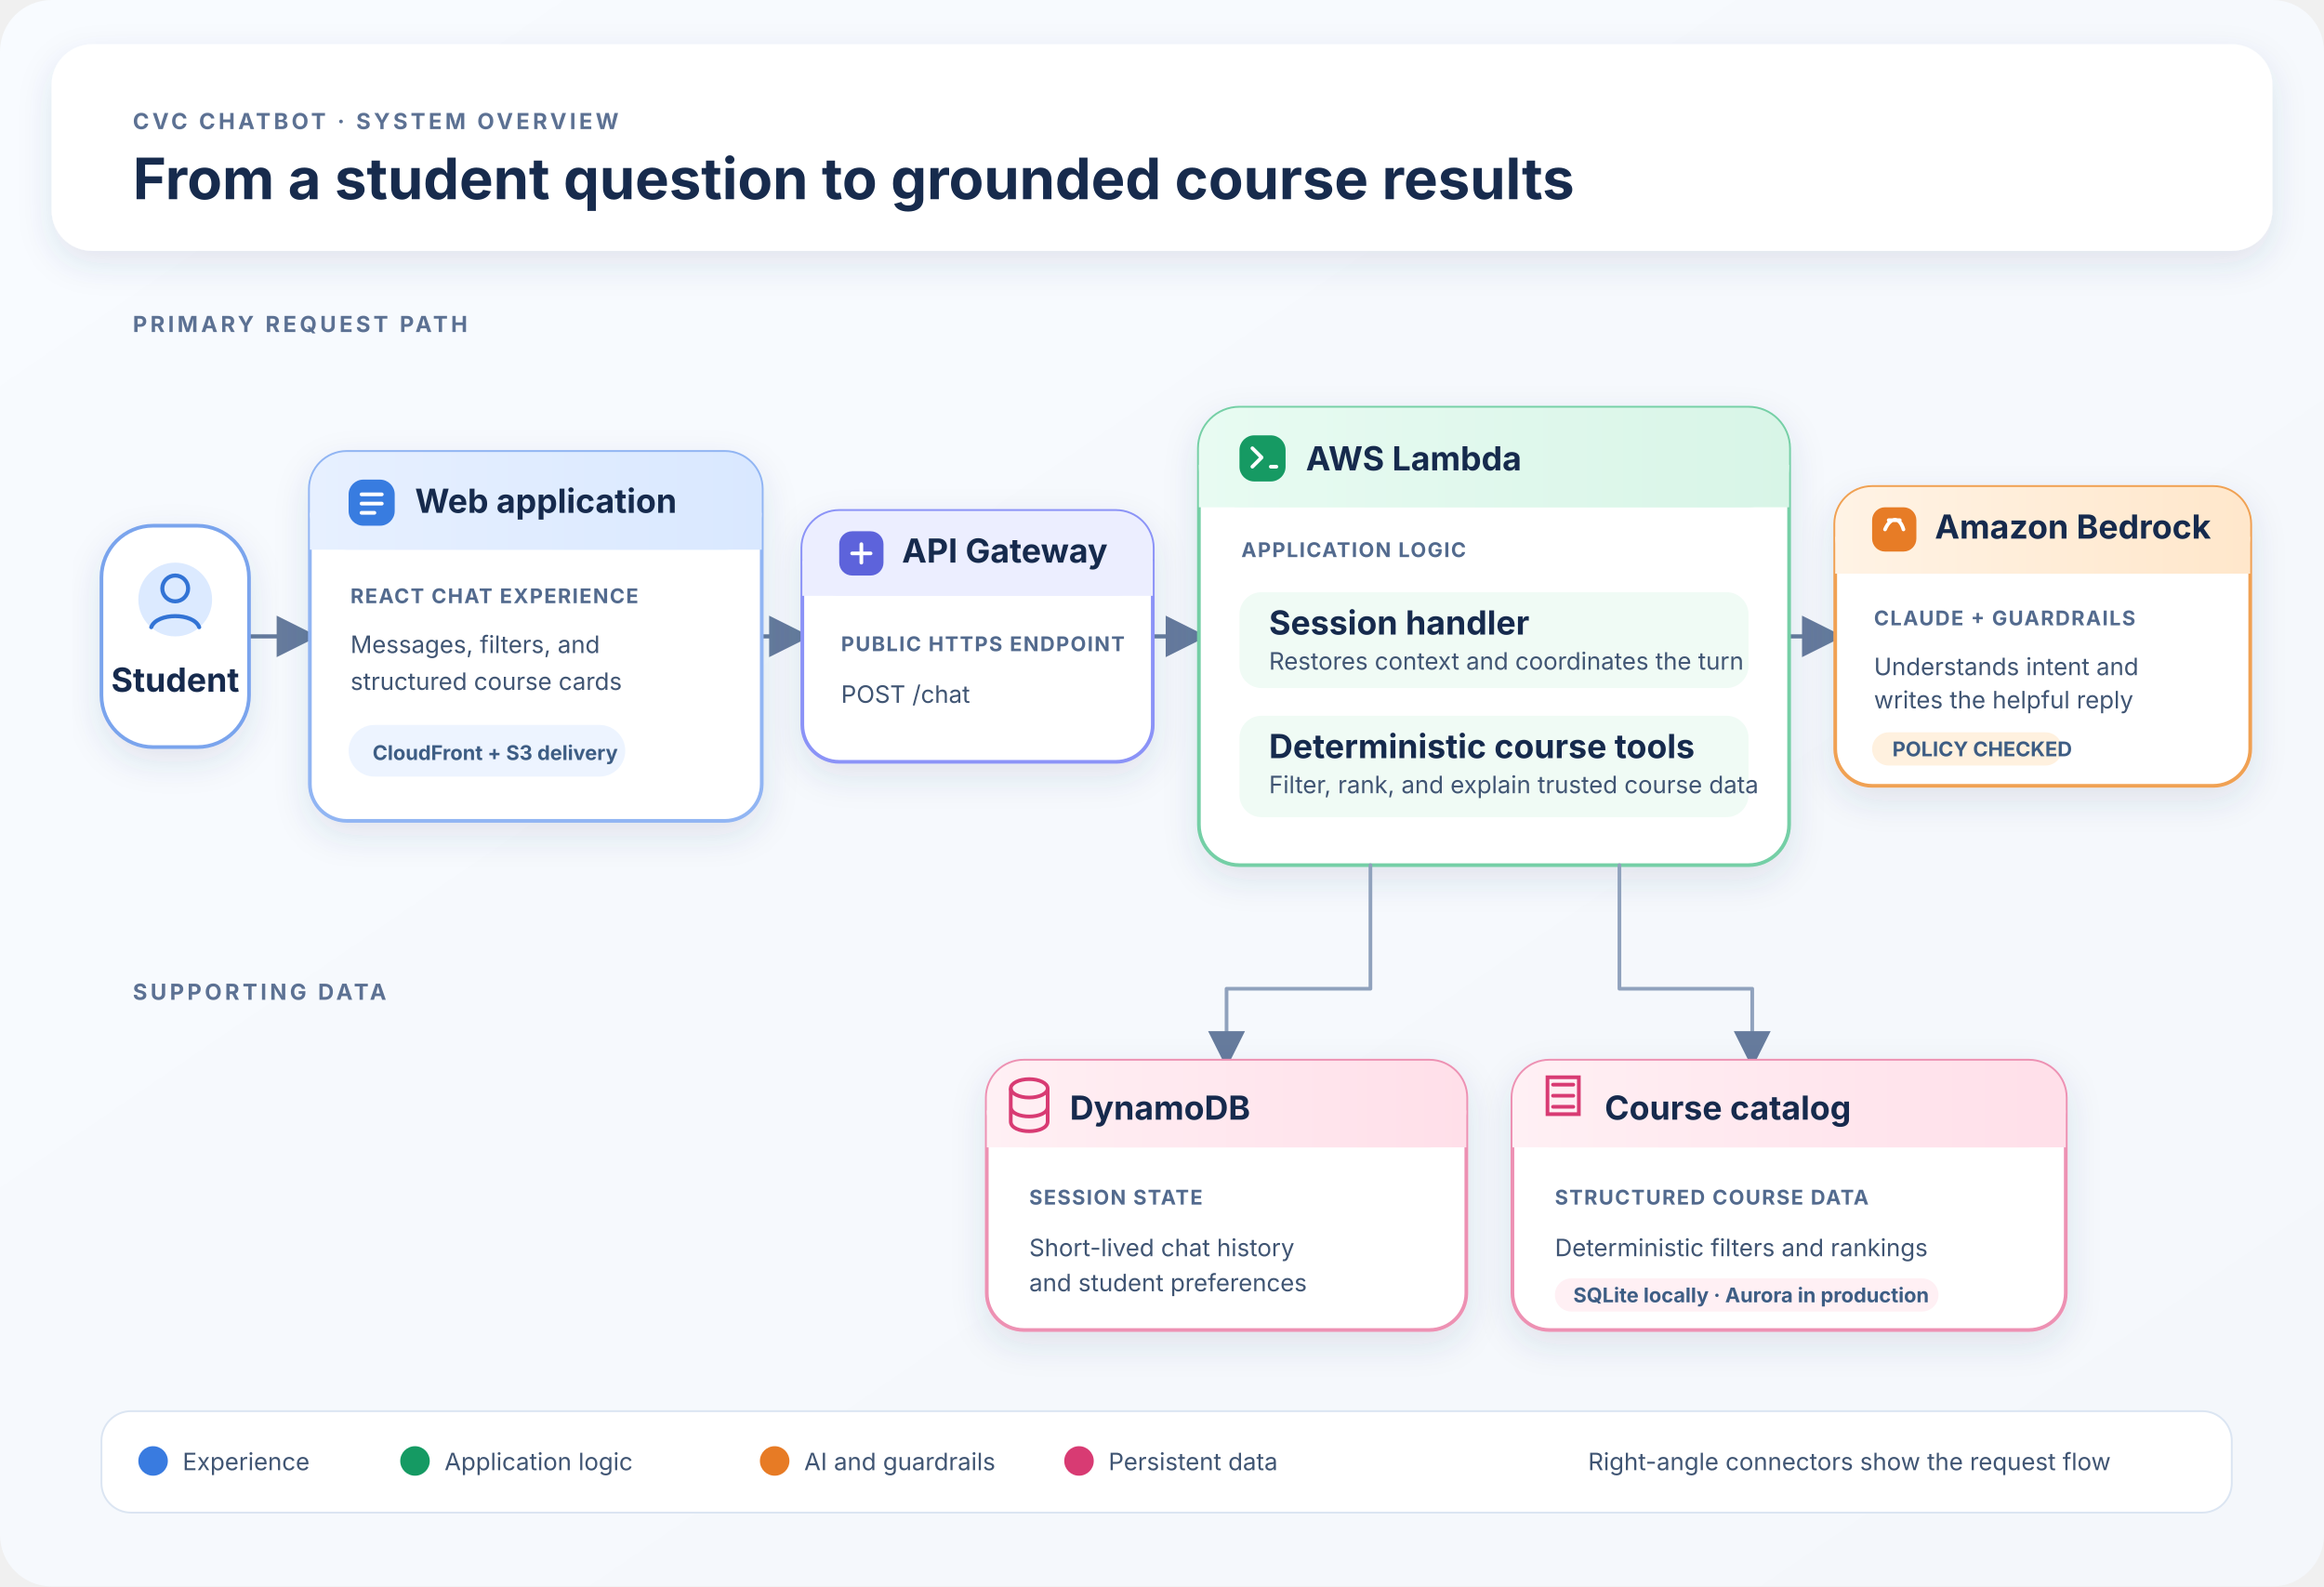
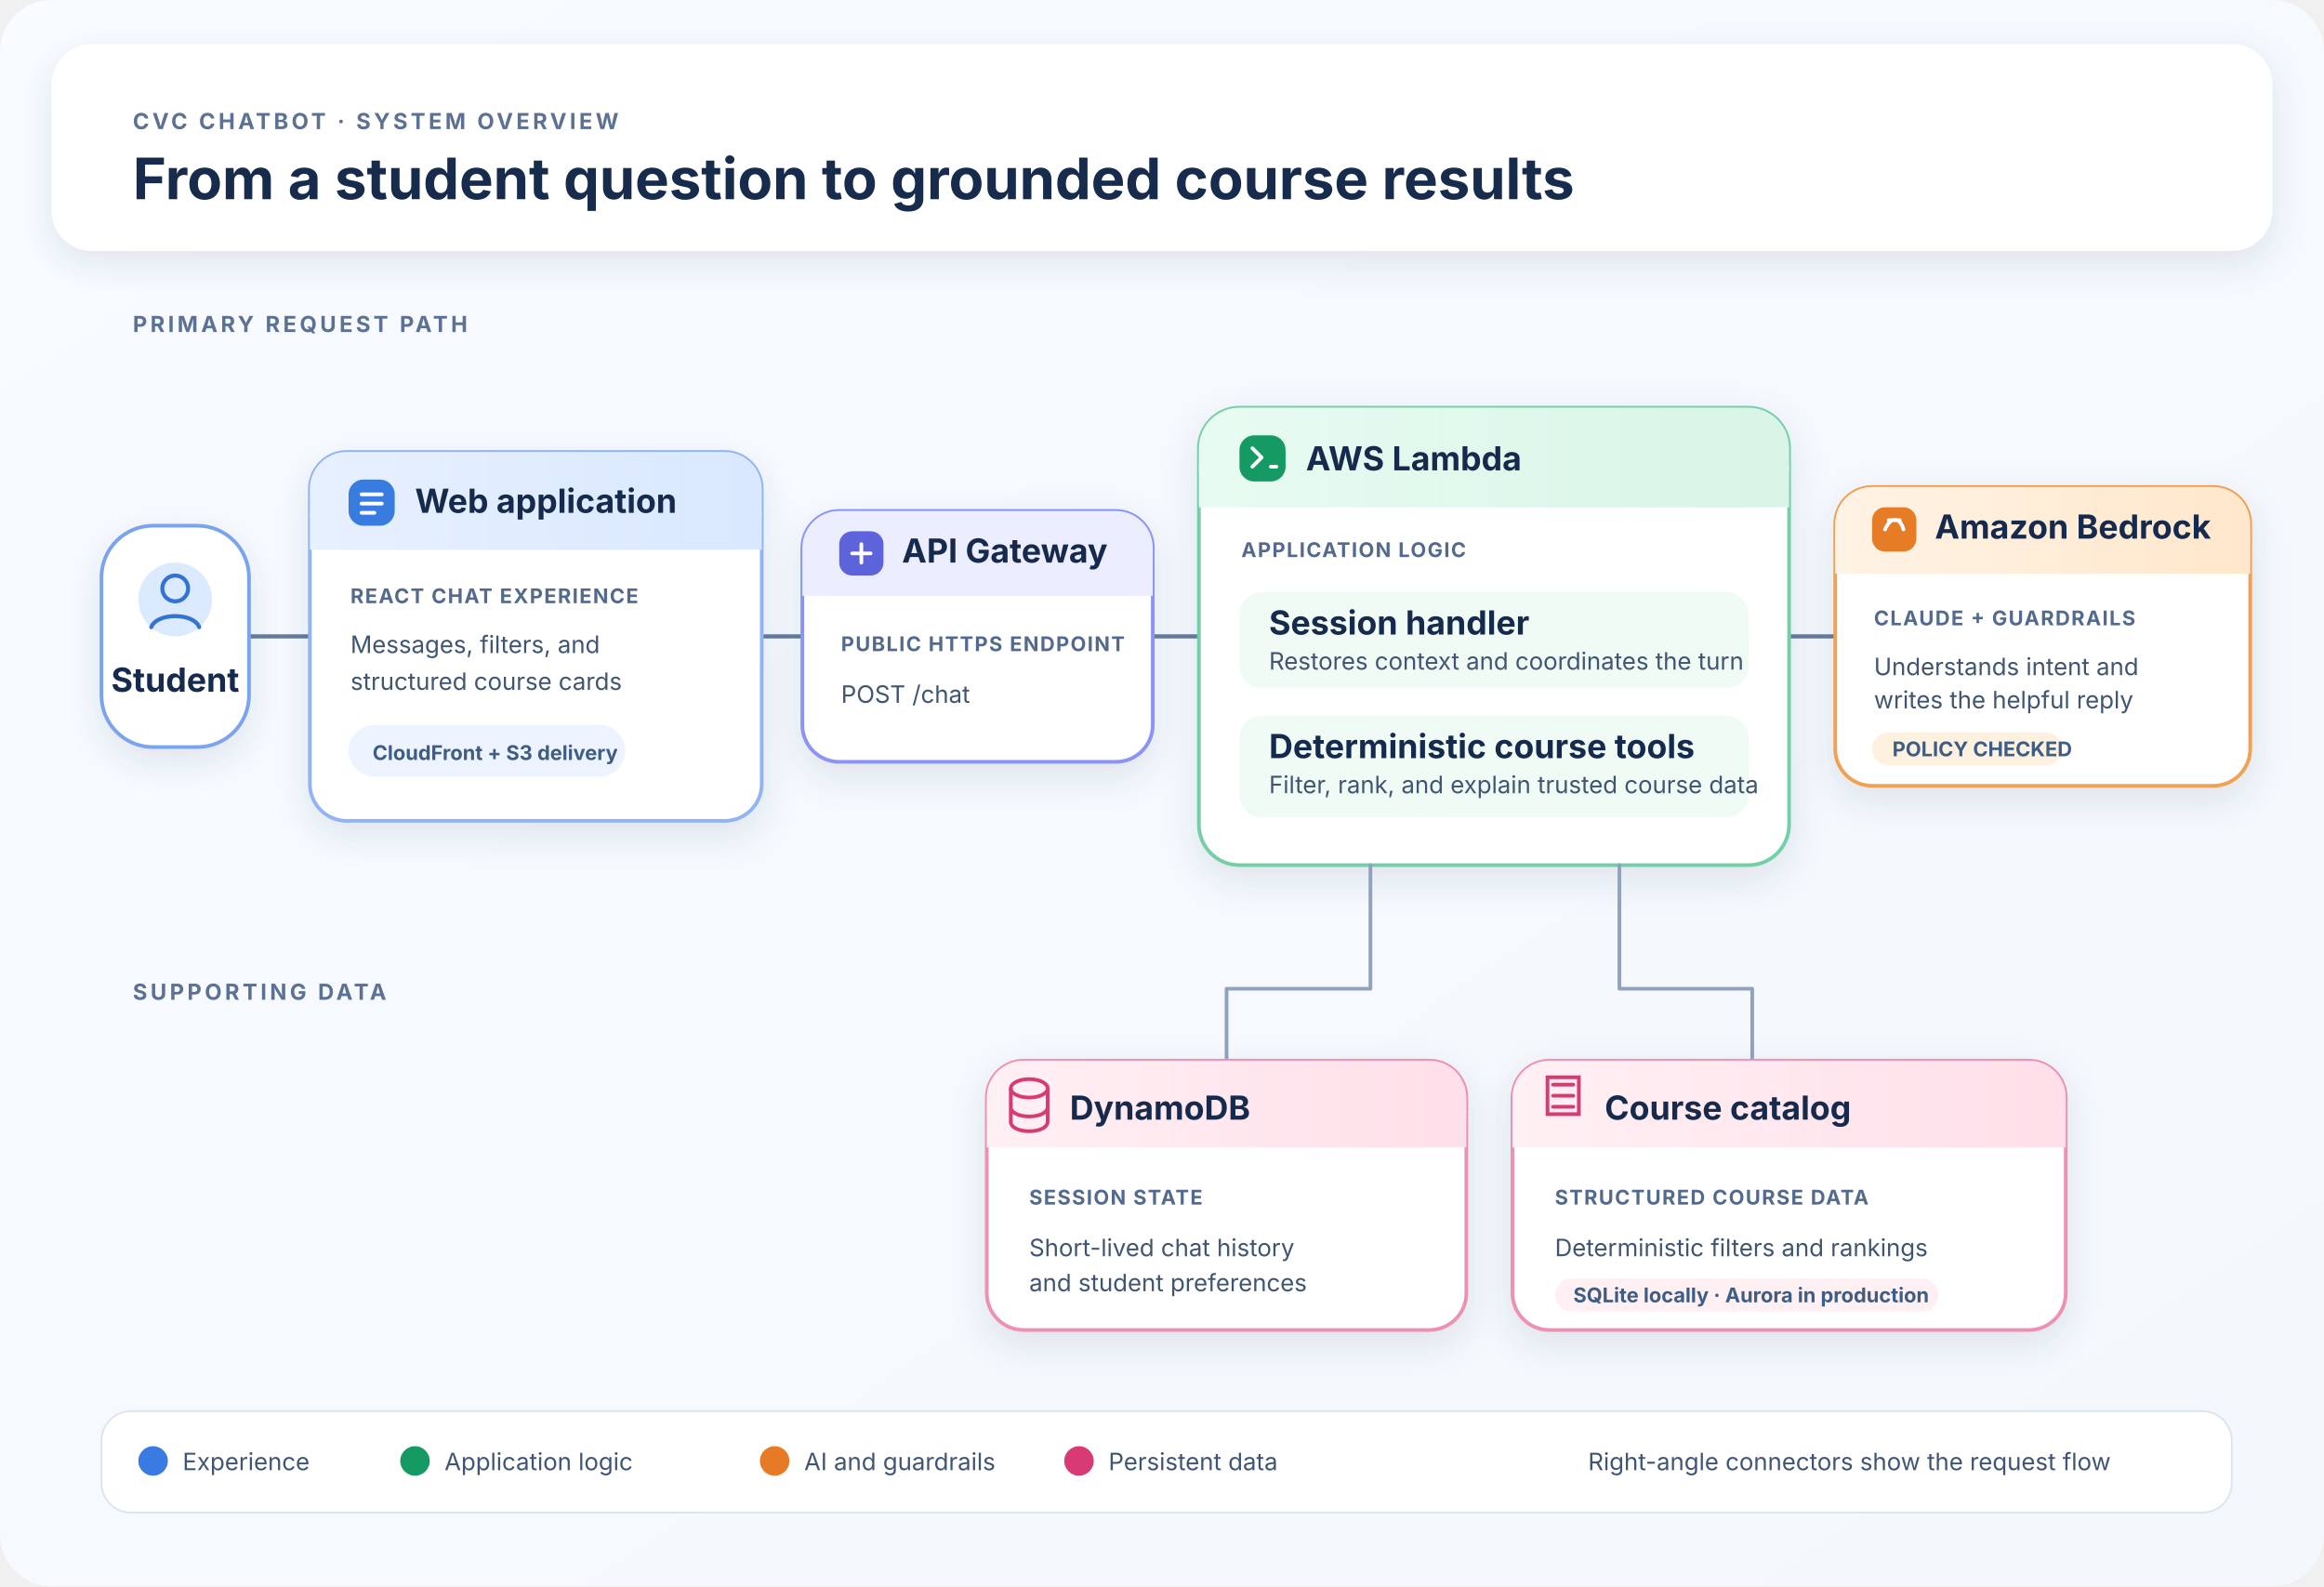
<svg xmlns="http://www.w3.org/2000/svg" width="1260" height="860" viewBox="0 0 1260 860" role="img" aria-labelledby="title description">
  <defs>
    <linearGradient id="canvas" x1="0" x2="1" y1="0" y2="1">
      <stop offset="0" stop-color="#f8fbff" />
      <stop offset="1" stop-color="#f4f7fb" />
    </linearGradient>
    <linearGradient id="blue" x1="0" x2="1">
      <stop stop-color="#e7f0ff" />
      <stop offset="1" stop-color="#d9e8ff" />
    </linearGradient>
    <linearGradient id="green" x1="0" x2="1">
      <stop stop-color="#e8fbf2" />
      <stop offset="1" stop-color="#d8f5e7" />
    </linearGradient>
    <linearGradient id="orange" x1="0" x2="1">
      <stop stop-color="#fff3e5" />
      <stop offset="1" stop-color="#ffe7cb" />
    </linearGradient>
    <linearGradient id="pink" x1="0" x2="1">
      <stop stop-color="#fff0f4" />
      <stop offset="1" stop-color="#ffdfe9" />
    </linearGradient>
    <filter id="shadow" x="-20%" y="-20%" width="140%" height="150%">
      <feDropShadow dx="0" dy="7" stdDeviation="9" flood-color="#344b72" flood-opacity=".12" />
    </filter>
-     <marker id="arrow" markerWidth="10" markerHeight="10" refX="8" refY="5" orient="auto">
-       <path d="M0 0L10 5L0 10Z" fill="#667b9d" />
-     </marker>
    <style>
      .heading { font-family: Inter, Arial, sans-serif; fill: #172b4d; }
      .eyebrow { font-family: Inter, Arial, sans-serif; font-size: 12px; font-weight: 700; letter-spacing: 1.7px; fill: #5c7193; }
      .card-title { font-family: Inter, Arial, sans-serif; font-size: 18px; font-weight: 700; fill: #172b4d; }
      .card-copy { font-family: Inter, Arial, sans-serif; font-size: 13px; fill: #405573; }
      .card-label { font-family: Inter, Arial, sans-serif; font-size: 11px; font-weight: 700; letter-spacing: .7px; fill: #526b8e; }
-       .connector { fill: none; stroke: #667b9d; stroke-width: 2.25; stroke-linejoin: round; stroke-linecap: round; marker-end: url(#arrow); }
-       .connector-light { fill: none; stroke: #90a2bd; stroke-width: 2; stroke-linejoin: round; stroke-linecap: round; marker-end: url(#arrow); }
+       .connector { fill: none; stroke: #667b9d; stroke-width: 2.25; stroke-linejoin: round; stroke-linecap: round; }
+       .connector-light { fill: none; stroke: #90a2bd; stroke-width: 2; stroke-linejoin: round; stroke-linecap: round; }
      .chip { font-family: Inter, Arial, sans-serif; font-size: 11px; font-weight: 700; fill: #3e5d84; }
    </style>
  </defs>
  <rect width="1260" height="860" rx="28" fill="url(#canvas)" />
  <rect x="28" y="24" width="1204" height="112" rx="22" fill="#fff" filter="url(#shadow)" />
  <text x="72" y="70" class="eyebrow">CVC CHATBOT · SYSTEM OVERVIEW</text>
  <text x="72" y="108" class="heading" font-size="31" font-weight="700">From a student question to grounded course results</text>
  <text x="72" y="180" class="eyebrow">PRIMARY REQUEST PATH</text>
  <path d="M135 345H168" class="connector" />
  <path d="M413 345H435" class="connector" />
  <path d="M625 345H650" class="connector" />
  <path d="M970 345H995" class="connector" />
  <g filter="url(#shadow)">
    <rect x="55" y="285" width="80" height="120" rx="28" fill="#fff" stroke="#7aa4ed" stroke-width="2" />
    <circle cx="95" cy="325" r="20" fill="#dceaff" />
    <circle cx="95" cy="319" r="7" fill="none" stroke="#3173d5" stroke-width="2.2" />
    <path d="M82 340c3-8 23-8 26 0" fill="none" stroke="#3173d5" stroke-width="2.2" stroke-linecap="round" />
    <text x="95" y="375" text-anchor="middle" class="card-title" font-size="14">Student</text>
  </g>
  <g filter="url(#shadow)">
    <rect x="168" y="245" width="245" height="200" rx="20" fill="#fff" stroke="#91b5f3" stroke-width="2" />
    <rect x="168" y="245" width="245" height="53" rx="20" fill="url(#blue)" />
    <path d="M168 278h245v20h-245z" fill="url(#blue)" />
    <rect x="189" y="260" width="25" height="25" rx="8" fill="#397be0" />
    <path d="M196 268h11M196 273h11M196 278h7" stroke="#fff" stroke-width="2" stroke-linecap="round" />
    <text x="225" y="278" class="card-title" font-size="16">Web application</text>
    <text x="190" y="327" class="card-label">REACT CHAT EXPERIENCE</text>
    <text x="190" y="354" class="card-copy">Messages, filters, and</text>
    <text x="190" y="374" class="card-copy">structured course cards</text>
    <rect x="189" y="393" width="150" height="28" rx="14" fill="#edf4ff" />
    <text x="202" y="412" class="chip">CloudFront + S3 delivery</text>
  </g>
  <g filter="url(#shadow)">
    <rect x="435" y="277" width="190" height="136" rx="20" fill="#fff" stroke="#8b93f7" stroke-width="2" />
    <rect x="435" y="277" width="190" height="46" rx="20" fill="#eceeff" />
    <path d="M435 304h190v19h-190z" fill="#eceeff" />
    <rect x="455" y="288" width="24" height="24" rx="7" fill="#5d63db" />
    <path d="M462 300h10M467 295v10" stroke="#fff" stroke-width="2" stroke-linecap="round" />
    <text x="489" y="305" class="card-title" font-size="16">API Gateway</text>
    <text x="456" y="353" class="card-label">PUBLIC HTTPS ENDPOINT</text>
    <text x="456" y="381" class="card-copy">POST /chat</text>
  </g>
  <g filter="url(#shadow)">
    <rect x="650" y="221" width="320" height="248" rx="22" fill="#fff" stroke="#75cfa6" stroke-width="2" />
    <rect x="650" y="221" width="320" height="54" rx="22" fill="url(#green)" />
    <path d="M650 252h320v23h-320z" fill="url(#green)" />
    <rect x="672" y="236" width="25" height="25" rx="8" fill="#159a63" />
    <path d="M679 243l5 5-5 5M689 253h3" fill="none" stroke="#fff" stroke-width="2" stroke-linecap="round" stroke-linejoin="round" />
    <text x="708" y="255" class="card-title" font-size="16">AWS Lambda</text>
    <text x="673" y="302" class="card-label">APPLICATION LOGIC</text>
    <rect x="672" y="321" width="276" height="52" rx="12" fill="#f0fbf5" />
    <text x="688" y="344" class="card-title" font-size="14">Session handler</text>
    <text x="688" y="363" class="card-copy" font-size="12">Restores context and coordinates the turn</text>
    <rect x="672" y="388" width="276" height="55" rx="12" fill="#f0fbf5" />
    <text x="688" y="411" class="card-title" font-size="14">Deterministic course tools</text>
    <text x="688" y="430" class="card-copy" font-size="12">Filter, rank, and explain trusted course data</text>
  </g>
  <g filter="url(#shadow)">
    <rect x="995" y="264" width="225" height="162" rx="20" fill="#fff" stroke="#f0a153" stroke-width="2" />
    <rect x="995" y="264" width="225" height="47" rx="20" fill="url(#orange)" />
    <path d="M995 291h225v20h-225z" fill="url(#orange)" />
    <rect x="1015" y="275" width="24" height="24" rx="7" fill="#e77b25" />
    <path d="M1022 287c3-7 8-7 10 0M1024 282h6" fill="none" stroke="#fff" stroke-width="2" stroke-linecap="round" />
    <text x="1049" y="292" class="card-title" font-size="15">Amazon Bedrock</text>
    <text x="1016" y="339" class="card-label">CLAUDE + GUARDRAILS</text>
    <text x="1016" y="366" class="card-copy" font-size="12">Understands intent and</text>
    <text x="1016" y="384" class="card-copy" font-size="12">writes the helpful reply</text>
    <rect x="1015" y="397" width="103" height="18" rx="9" fill="#fff1df" />
    <text x="1026" y="410" class="chip" font-size="10">POLICY CHECKED</text>
  </g>
  <text x="72" y="542" class="eyebrow">SUPPORTING DATA</text>
  <path d="M743 469V536H665V575" class="connector-light" />
  <path d="M878 469V536H950V575" class="connector-light" />
  <g filter="url(#shadow)">
    <rect x="535" y="575" width="260" height="146" rx="20" fill="#fff" stroke="#ed91b3" stroke-width="2" />
    <rect x="535" y="575" width="260" height="47" rx="20" fill="url(#pink)" />
    <path d="M535 602h260v20h-260z" fill="url(#pink)" />
    <ellipse cx="558" cy="590" rx="10" ry="5" fill="none" stroke="#d83b73" stroke-width="2" />
    <path d="M548 590v10c0 7 20 7 20 0v-10M548 600v8c0 7 20 7 20 0v-8" fill="none" stroke="#d83b73" stroke-width="2" />
    <text x="580" y="607" class="card-title" font-size="16">DynamoDB</text>
    <text x="558" y="653" class="card-label">SESSION STATE</text>
    <text x="558" y="681" class="card-copy">Short-lived chat history</text>
    <text x="558" y="700" class="card-copy">and student preferences</text>
  </g>
  <g filter="url(#shadow)">
    <rect x="820" y="575" width="300" height="146" rx="20" fill="#fff" stroke="#ed91b3" stroke-width="2" />
    <rect x="820" y="575" width="300" height="47" rx="20" fill="url(#pink)" />
    <path d="M820 602h300v20h-300z" fill="url(#pink)" />
    <path d="M839 584h17v20h-17zM842 588h11M842 594h11M842 600h11" fill="none" stroke="#d83b73" stroke-width="2" stroke-linecap="round" />
    <text x="870" y="607" class="card-title" font-size="16">Course catalog</text>
    <text x="843" y="653" class="card-label">STRUCTURED COURSE DATA</text>
    <text x="843" y="681" class="card-copy">Deterministic filters and rankings</text>
    <rect x="843" y="693" width="208" height="18" rx="9" fill="#fff0f4" />
    <text x="853" y="706" class="chip" font-size="10">SQLite locally · Aurora in production</text>
  </g>
  <rect x="55" y="765" width="1155" height="55" rx="16" fill="#fff" stroke="#dbe5f2" />
  <circle cx="83" cy="792" r="8" fill="#397be0" />
  <text x="99" y="797" class="card-copy" font-size="12">Experience</text>
  <circle cx="225" cy="792" r="8" fill="#159a63" />
  <text x="241" y="797" class="card-copy" font-size="12">Application logic</text>
  <circle cx="420" cy="792" r="8" fill="#e77b25" />
  <text x="436" y="797" class="card-copy" font-size="12">AI and guardrails</text>
  <circle cx="585" cy="792" r="8" fill="#d83b73" />
  <text x="601" y="797" class="card-copy" font-size="12">Persistent data</text>
  <text x="861" y="797" class="card-copy" font-size="12">Right-angle connectors show the request flow</text>
</svg>
